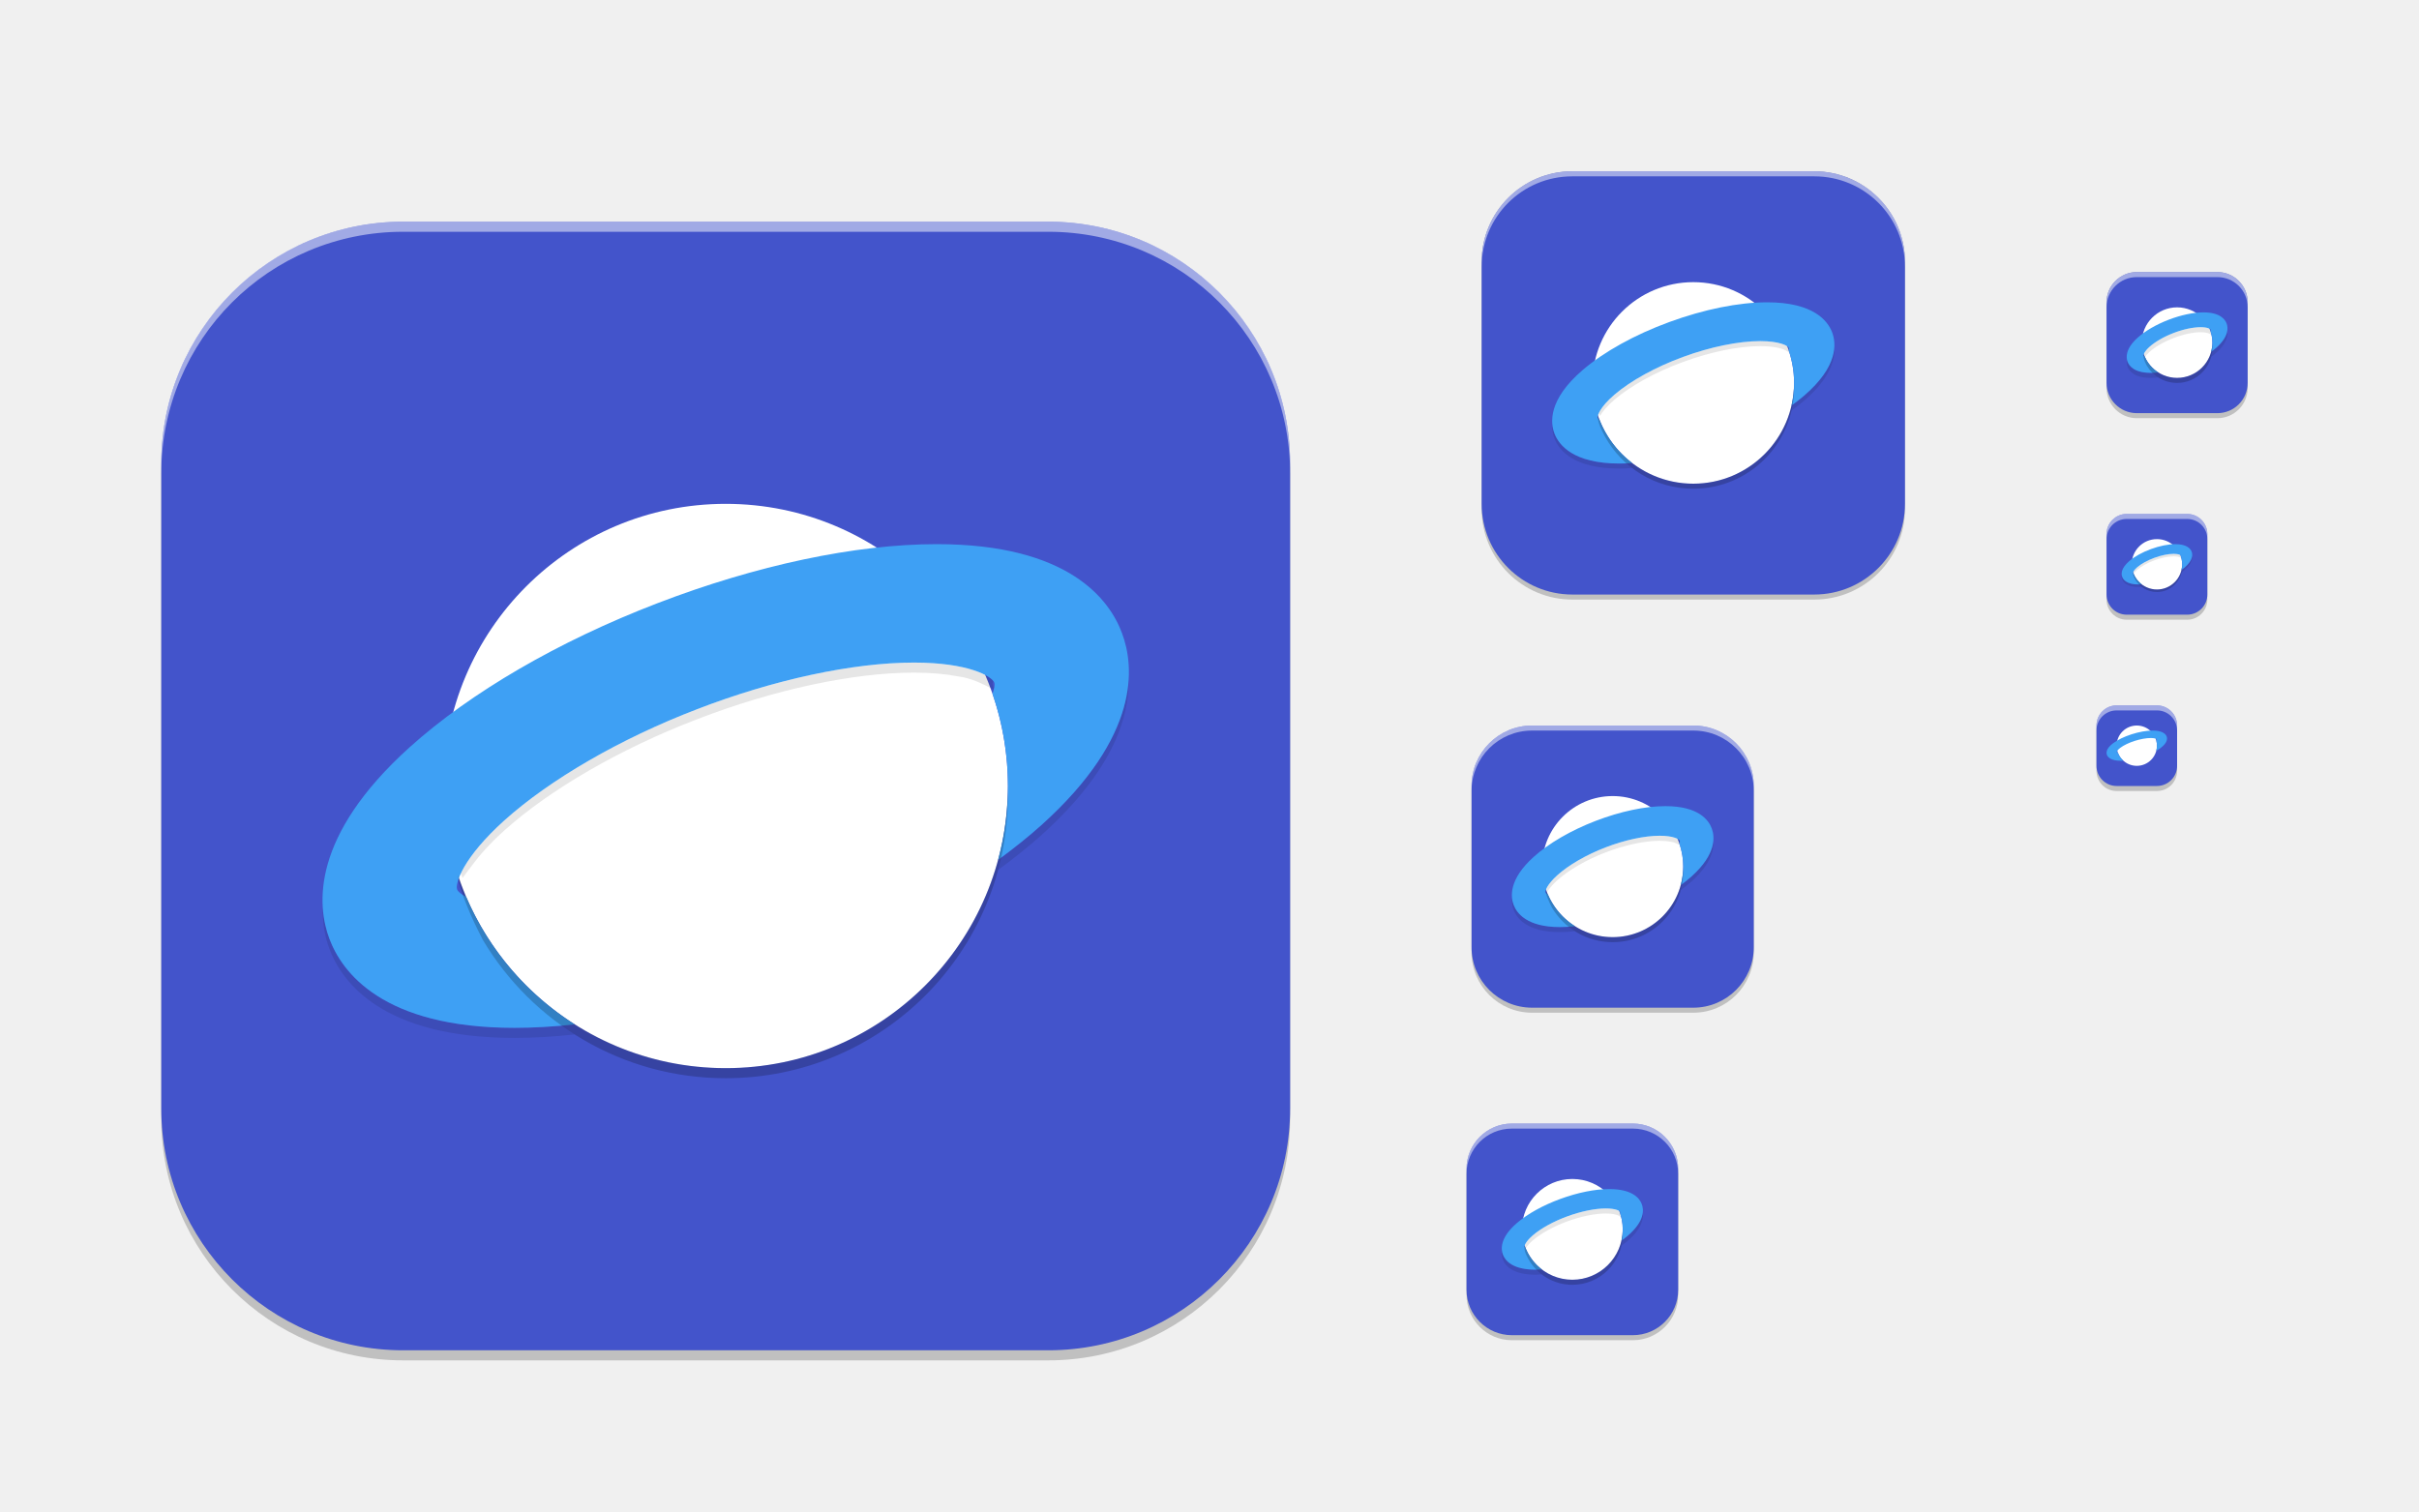
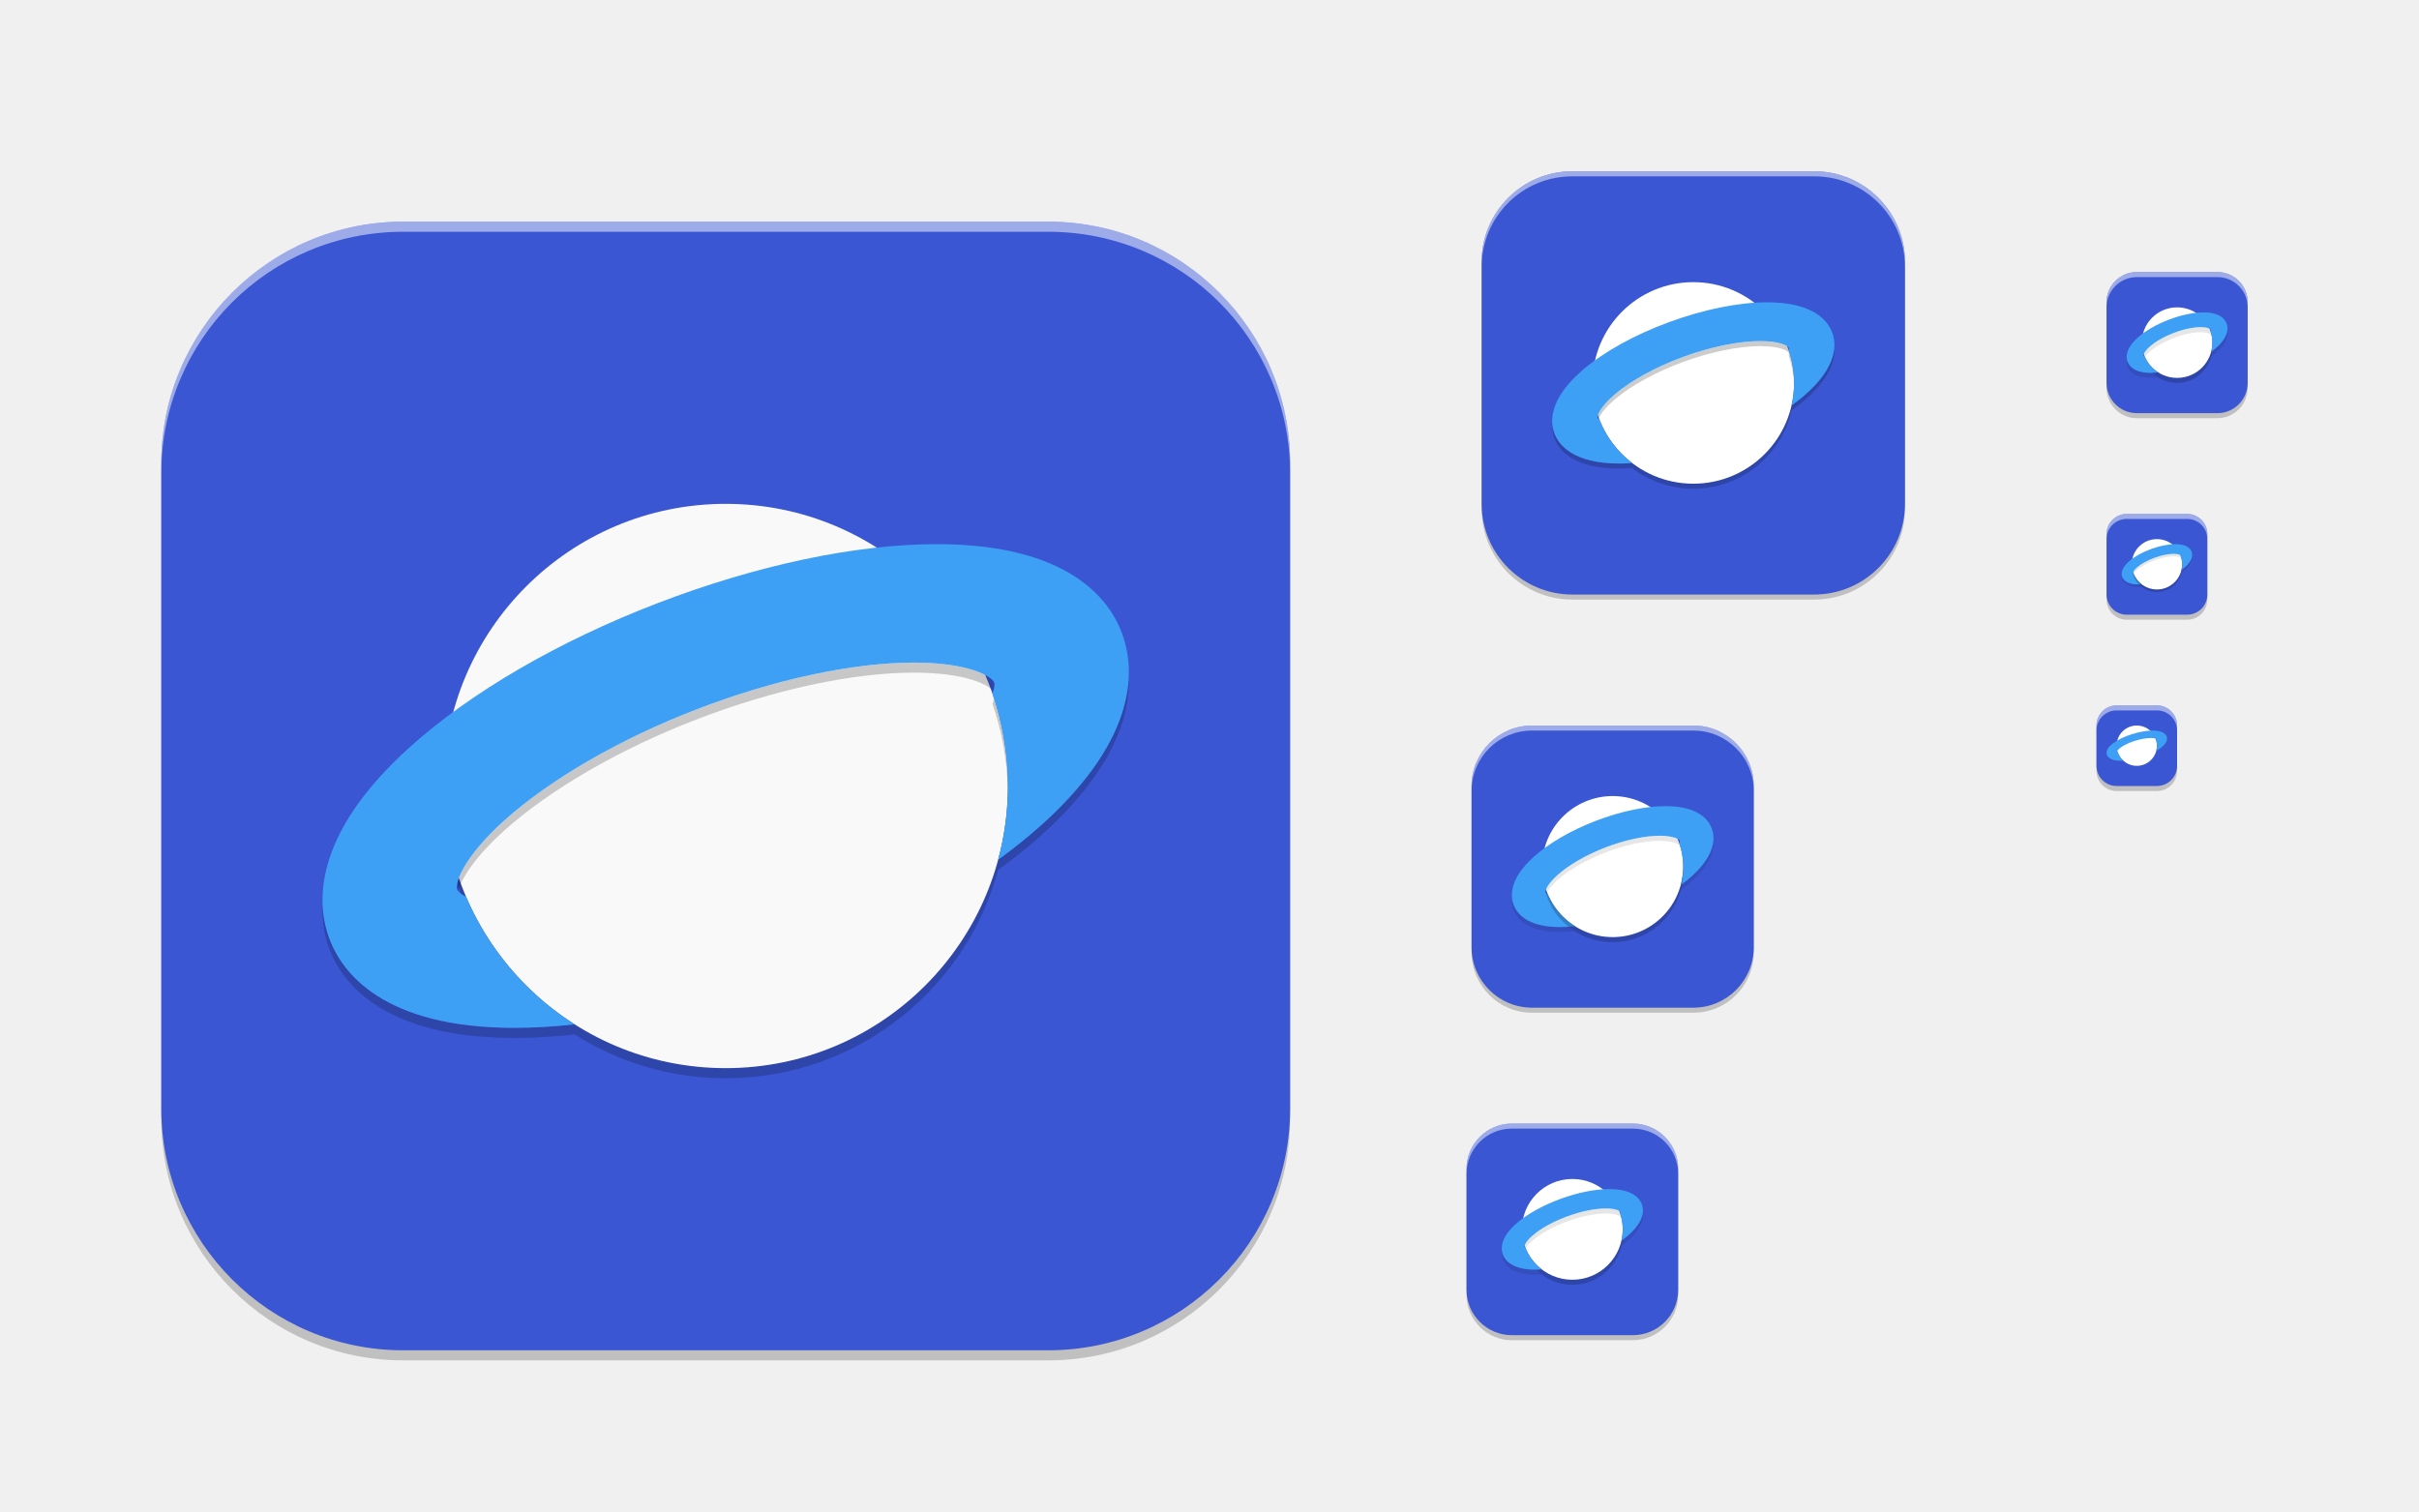
<svg xmlns="http://www.w3.org/2000/svg" width="480" height="300" viewBox="0 0 480 300" version="1.1" id="svg5">
  <defs id="defs2" />
  <g id="Baseplate" style="display:none">
    <text y="19.775" xml:space="preserve" x="15.007" style="font-style:normal;font-variant:normal;font-weight:normal;font-stretch:normal;line-height:0%;font-family:'DejaVu Sans';-inkscape-font-specification:'DejaVu Sans';display:inline;fill:#000000;fill-opacity:1;stroke:none;enable-background:new" id="context">
      <tspan style="font-style:normal;font-variant:normal;font-weight:normal;font-stretch:normal;font-size:18px;line-height:1.25;font-family:'DejaVu Sans';-inkscape-font-specification:'DejaVu Sans'" y="19.775" x="15.007" id="tspan3933">categories</tspan>
    </text>
    <text y="19.775" xml:space="preserve" x="122.488" style="font-style:normal;font-variant:normal;font-weight:bold;font-stretch:normal;line-height:0%;font-family:'DejaVu Sans';-inkscape-font-specification:'DejaVu Sans Bold';text-align:start;writing-mode:lr-tb;text-anchor:start;display:inline;fill:#000000;fill-opacity:1;stroke:none;enable-background:new" id="icon-name">
      <tspan style="font-style:normal;font-variant:normal;font-weight:bold;font-stretch:normal;font-size:18px;line-height:1.25;font-family:'DejaVu Sans';-inkscape-font-specification:'DejaVu Sans Bold'" y="19.775" x="122.488" id="tspan3937">applications-internet</tspan>
    </text>
    <rect style="fill:#ffffff" id="256x256" width="256" height="256" x="16" y="28" />
    <rect style="fill:#ffffff" id="96x96" width="96" height="96" x="288" y="28" />
    <rect style="fill:#ffffff" id="64x64" width="64" height="64" x="288" y="140" />
    <rect style="fill:#ffffff" id="48x48" width="48" height="48" x="288" y="220" />
    <rect style="fill:#ffffff" id="32x32" width="32" height="32" x="416" y="52" />
    <rect style="fill:#ffffff" id="24x24" width="24" height="24" x="416" y="100" />
    <rect style="fill:#ffffff" id="22x22" width="22" height="22" x="417" y="101" />
    <rect style="fill:#ffffff" id="16x16" width="16" height="16" x="416" y="140" />
  </g>
  <g id="Shadow">
    <rect style="opacity:0.2;fill:#000000" id="rect651" width="224" height="224" x="32" y="46" ry="48" />
    <rect style="opacity:0.2;fill:#000000" id="rect769" width="84" height="85" x="294" y="34" ry="18" />
    <rect style="opacity:0.2;fill:#000000;fill-opacity:1" id="rect1131" width="56" height="56" x="292" y="145" ry="12" />
    <rect style="opacity:0.2;fill:#000000;fill-opacity:1" id="rect1261" width="42" height="42" x="291" y="224" ry="9" />
    <rect style="opacity:0.2;fill:#000000;fill-opacity:1" id="rect1364" width="28" height="29" x="418" y="54" ry="6" />
    <rect style="opacity:0.2;fill:#000000;fill-opacity:1" id="rect1398" width="16" height="16" x="416" y="141" ry="4" />
    <rect style="opacity:0.2;fill:#000000;fill-opacity:1" id="rect1432" width="20" height="20" x="418" y="103" ry="4" />
  </g>
  <g id="Background">
-     <rect style="fill:#4354cb;fill-opacity:1" id="rect597" width="224" height="224" x="32" y="44" ry="48" />
-     <rect style="opacity:1;fill:#4354cb;fill-opacity:1" id="rect771" width="84" height="84" x="294" y="34" ry="18" />
-     <rect style="opacity:1;fill:#4354cb;fill-opacity:1" id="rect1133" width="56" height="56" x="292" y="144" ry="12" />
-     <rect style="opacity:1;fill:#4354cb;fill-opacity:1" id="rect1263" width="42" height="42" x="291" y="223" ry="9" />
-     <rect style="opacity:1;fill:#4354cb;fill-opacity:1" id="rect1366" width="28" height="28" x="418" y="54" ry="6" />
-     <rect style="opacity:1;fill:#4354cb;fill-opacity:1" id="rect1400" width="16" height="16" x="416" y="140" ry="4" />
-     <rect style="opacity:1;fill:#4354cb;fill-opacity:1" id="rect1434" width="20" height="20" x="418" y="102" ry="4" />
+     <rect style="fill:#3a56d3;fill-opacity:1" id="rect597" width="224" height="224" x="32" y="44" ry="48" />
+     <rect style="opacity:1;fill:#3a56d3;fill-opacity:1" id="rect771" width="84" height="84" x="294" y="34" ry="18" />
+     <rect style="opacity:1;fill:#3a56d3;fill-opacity:1" id="rect1133" width="56" height="56" x="292" y="144" ry="12" />
+     <rect style="opacity:1;fill:#3a56d3;fill-opacity:1" id="rect1263" width="42" height="42" x="291" y="223" ry="9" />
+     <rect style="opacity:1;fill:#3a56d3;fill-opacity:1" id="rect1366" width="28" height="28" x="418" y="54" ry="6" />
+     <rect style="opacity:1;fill:#3a56d3;fill-opacity:1" id="rect1400" width="16" height="16" x="416" y="140" ry="4" />
+     <rect style="opacity:1;fill:#3a56d3;fill-opacity:1" id="rect1434" width="20" height="20" x="418" y="102" ry="4" />
  </g>
  <g id="Symbols">
    <g id="g1504" transform="translate(-17.067,5.444168)">
      <circle style="fill:#ffffff" cx="441.067" cy="142.556" r="4" id="circle1325" />
      <path style="fill:#3ea0f4" d="m 444.208,139.556 c -1.213,0 -2.687,0.261 -4.158,0.732 -1.471,0.471 -2.779,1.106 -3.686,1.787 -1.471,1.106 -1.381,1.962 -1.195,2.375 0.186,0.413 0.791,1.105 2.758,1.105 0.155,0 0.315,-0.003 0.479,-0.012 -0.481,-0.429 -0.856,-0.973 -1.086,-1.588 -0.132,-0.045 -0.204,-0.093 -0.219,-0.125 -0.035,-0.076 0.092,-0.399 0.695,-0.852 0.674,-0.504 1.713,-1.007 2.848,-1.369 1.135,-0.365 2.306,-0.574 3.205,-0.574 0.806,0 1.15,0.168 1.186,0.244 0.017,0.036 -0.006,0.129 -0.096,0.264 0.084,0.323 0.129,0.662 0.129,1.012 0,0.355 -0.046,0.7 -0.133,1.027 0.305,-0.178 0.587,-0.36 0.836,-0.547 1.471,-1.106 1.381,-1.962 1.195,-2.375 -0.182,-0.413 -0.788,-1.105 -2.758,-1.105 z" id="path1327" />
    </g>
    <g id="g1321" transform="translate(6.631138,-1.974937)">
-       <circle style="fill:#ffffff" cx="421.369" cy="113.975" r="5" id="circle1014" />
-       <path style="opacity:0.1;fill:#000000" d="m 424.69,111.9 c -1.074,1e-5 -2.473,0.286 -3.828,0.785 -1.356,0.495 -2.596,1.181 -3.4,1.869 -0.72,0.618 -0.873,1.057 -0.831,1.161 0.009,0.022 0.037,0.05 0.08,0.079 0.009,0.024 0.021,0.046 0.03,0.069 0.118,-0.204 0.337,-0.48 0.721,-0.81 0.805,-0.689 2.045,-1.374 3.4,-1.869 1.356,-0.499 2.754,-0.785 3.828,-0.785 0.648,0 1.042,0.105 1.246,0.205 l 0.001,-0.004 0.027,0.018 c 0.038,0.02 0.068,0.04 0.091,0.059 l 0.17,0.109 c -0.036,-0.146 -0.077,-0.29 -0.125,-0.431 0.014,-0.055 0.016,-0.098 0.007,-0.121 -0.042,-0.104 -0.454,-0.335 -1.417,-0.335 z m 3.66,0.439 c -0.077,0.594 -0.442,1.372 -1.494,2.276 -0.16,0.137 -0.336,0.272 -0.518,0.406 -0.021,0.194 -0.054,0.385 -0.097,0.572 0.217,-0.157 0.425,-0.317 0.614,-0.479 1.381,-1.186 1.581,-2.156 1.494,-2.776 z m -13.963,3.771 c -0.048,0.375 0.017,0.677 0.101,0.89 0.217,0.55 0.921,1.475 3.216,1.475 0.205,0 0.417,-0.01 0.634,-0.024 -0.191,-0.146 -0.37,-0.306 -0.538,-0.478 -0.032,4.5e-4 -0.064,0.002 -0.096,0.002 -2.294,0 -2.999,-0.924 -3.216,-1.475 -0.042,-0.108 -0.08,-0.239 -0.101,-0.39 z" id="path1016" />
-       <path style="fill:#3ea0f4" d="m 425.034,109.975 c -1.415,0 -3.136,0.349 -4.853,0.978 -1.717,0.628 -3.242,1.474 -4.3,2.382 -1.717,1.474 -1.61,2.616 -1.394,3.166 0.217,0.55 0.921,1.475 3.216,1.475 0.205,0 0.417,-0.01 0.634,-0.024 -0.723,-0.552 -1.291,-1.296 -1.627,-2.156 -0.043,-0.029 -0.071,-0.057 -0.08,-0.079 -0.042,-0.104 0.111,-0.543 0.831,-1.161 0.805,-0.689 2.045,-1.374 3.4,-1.869 1.356,-0.499 2.754,-0.785 3.828,-0.785 0.963,0 1.375,0.231 1.417,0.335 0.01,0.023 0.007,0.066 -0.007,0.121 0.174,0.508 0.269,1.052 0.269,1.619 0,0.385 -0.045,0.759 -0.127,1.119 0.217,-0.157 0.425,-0.317 0.614,-0.479 1.717,-1.474 1.61,-2.616 1.394,-3.166 -0.212,-0.55 -0.917,-1.475 -3.216,-1.475 z" id="path1018" />
-       <path style="opacity:0.2;fill:#000000" d="m 426.357,114.146 c -0.092,2.69 -2.297,4.824 -4.988,4.829 -2.079,-0.005 -3.871,-1.281 -4.618,-3.107 l -0.116,-0.27 c -0.059,0.375 0.055,0.681 0.197,0.98 0.049,0.105 0.101,0.208 0.157,0.309 0.851,1.543 2.494,2.587 4.381,2.587 2.761,0 5,-2.239 5,-5 -2.9e-4,-0.11 -0.004,-0.22 -0.012,-0.329 z" id="path1020" />
+       <circle style="fill:#ffffff" cx="421.369" cy="113.975" r="5" id="circle1882" />
+       <path style="opacity:0.1;fill:#000000" d="m 424.69,111.9 c -1.074,0 -2.473,0.286 -3.828,0.785 -1.356,0.495 -2.596,1.181 -3.4,1.869 -0.72,0.618 -0.873,1.057 -0.831,1.161 0.009,0.022 0.037,0.05 0.08,0.079 0.009,0.024 0.021,0.046 0.03,0.069 0.118,-0.204 0.337,-0.48 0.721,-0.81 0.805,-0.689 2.045,-1.374 3.4,-1.869 1.356,-0.499 2.754,-0.785 3.828,-0.785 0.648,0 1.042,0.105 1.246,0.205 l 10e-4,-0.004 0.027,0.018 c 0.038,0.02 0.069,0.04 0.091,0.059 l 0.17,0.109 c -0.036,-0.146 -0.077,-0.29 -0.125,-0.431 0.014,-0.055 0.016,-0.098 0.007,-0.121 -0.042,-0.104 -0.454,-0.335 -1.417,-0.335 z m 3.66,0.439 c -0.077,0.594 -0.442,1.372 -1.494,2.276 -0.16,0.137 -0.336,0.272 -0.518,0.406 -0.021,0.194 -0.054,0.385 -0.097,0.572 0.217,-0.157 0.425,-0.317 0.614,-0.479 1.381,-1.186 1.581,-2.156 1.494,-2.776 z m -13.963,3.771 c -0.048,0.375 0.017,0.677 0.101,0.89 0.217,0.55 0.921,1.475 3.216,1.475 0.205,0 0.417,-0.01 0.634,-0.024 -0.191,-0.146 -0.37,-0.306 -0.538,-0.478 -0.032,4.5e-4 -0.064,0.002 -0.096,0.002 -2.294,0 -2.999,-0.924 -3.216,-1.475 -0.042,-0.108 -0.08,-0.239 -0.101,-0.39 z" id="path1884" />
+       <path style="fill:#3ea0f4" d="m 425.034,109.975 c -1.415,0 -3.136,0.349 -4.853,0.978 -1.717,0.628 -3.242,1.474 -4.3,2.382 -1.717,1.474 -1.61,2.616 -1.394,3.166 0.217,0.55 0.921,1.475 3.216,1.475 0.205,0 0.417,-0.01 0.634,-0.024 -0.723,-0.552 -1.291,-1.296 -1.627,-2.156 -0.043,-0.029 -0.071,-0.057 -0.08,-0.079 -0.042,-0.104 0.111,-0.543 0.831,-1.161 0.805,-0.689 2.045,-1.374 3.4,-1.869 1.356,-0.499 2.754,-0.785 3.828,-0.785 0.963,0 1.375,0.231 1.417,0.335 0.01,0.023 0.007,0.066 -0.007,0.121 0.174,0.508 0.269,1.052 0.269,1.619 0,0.385 -0.045,0.759 -0.127,1.119 0.217,-0.157 0.425,-0.317 0.614,-0.479 1.717,-1.474 1.61,-2.616 1.394,-3.166 -0.212,-0.55 -0.917,-1.475 -3.216,-1.475 z" id="path1886" />
+       <path style="opacity:0.2;fill:#000000" d="m 426.357,114.146 c -0.092,2.69 -2.297,4.824 -4.988,4.829 -2.079,-0.005 -3.871,-1.281 -4.618,-3.107 l -0.116,-0.27 c -0.059,0.375 0.055,0.681 0.197,0.98 0.049,0.105 0.101,0.208 0.157,0.309 0.851,1.543 2.494,2.587 4.381,2.587 2.761,0 5,-2.239 5,-5 -2.9e-4,-0.11 -0.004,-0.22 -0.012,-0.329 z" id="path1888" />
    </g>
    <g id="g1006" transform="translate(17.73202,-84.47767)">
-       <circle style="fill:#ffffff" cx="414.268" cy="152.478" r="7" id="circle824" />
-       <path style="opacity:0.1" d="m 418.936,149.415 c -1.51,0 -3.475,0.422 -5.381,1.158 -1.905,0.731 -3.648,1.743 -4.779,2.76 -1.012,0.912 -1.228,1.559 -1.168,1.713 0.019,0.048 0.095,0.115 0.223,0.184 0.015,0.036 0.035,0.07 0.051,0.105 0.182,-0.275 0.462,-0.613 0.895,-1.002 1.131,-1.016 2.874,-2.029 4.779,-2.76 1.905,-0.736 3.871,-1.158 5.381,-1.158 0.447,0 0.806,0.037 1.091,0.093 0.414,0.053 0.682,0.234 1.065,0.411 -0.057,-0.248 -0.125,-0.492 -0.207,-0.729 0.049,-0.134 0.061,-0.234 0.043,-0.281 -0.06,-0.154 -0.639,-0.494 -1.992,-0.494 z m 5.287,0.742 c -0.144,0.873 -0.685,1.992 -2.115,3.281 -0.269,0.242 -0.565,0.48 -0.875,0.715 -0.038,0.396 -0.108,0.784 -0.209,1.158 0.389,-0.285 0.755,-0.576 1.084,-0.873 2.057,-1.855 2.279,-3.357 2.115,-4.281 z m -19.91,5.641 c -0.103,0.624 -0.004,1.125 0.125,1.469 0.31,0.825 1.316,2.211 4.594,2.211 0.474,0 0.974,-0.03 1.49,-0.086 -0.419,-0.266 -0.806,-0.578 -1.158,-0.924 -0.111,0.003 -0.224,0.01 -0.332,0.01 -3.278,0 -4.284,-1.385 -4.594,-2.211 -0.05,-0.133 -0.093,-0.291 -0.125,-0.469 z" id="path826" />
-       <path style="fill:#3ea0f4" d="m 419.504,146.478 c -2.021,0 -4.481,0.524 -6.934,1.467 -2.452,0.943 -4.631,2.211 -6.143,3.572 -2.452,2.212 -2.3,3.925 -1.99,4.75 0.31,0.825 1.316,2.211 4.594,2.211 0.474,0 0.974,-0.03 1.49,-0.086 -1.187,-0.754 -2.132,-1.856 -2.691,-3.162 -0.128,-0.068 -0.204,-0.136 -0.223,-0.184 -0.059,-0.154 0.156,-0.801 1.168,-1.713 1.131,-1.016 2.874,-2.029 4.779,-2.76 1.905,-0.736 3.871,-1.158 5.381,-1.158 1.353,0 1.933,0.34 1.992,0.494 0.018,0.047 0.006,0.147 -0.043,0.281 0.248,0.717 0.383,1.486 0.383,2.287 0,0.635 -0.086,1.249 -0.244,1.834 0.389,-0.285 0.755,-0.576 1.084,-0.873 2.452,-2.212 2.3,-3.925 1.99,-4.75 -0.303,-0.825 -1.31,-2.211 -4.594,-2.211 z" id="path828" />
-       <path style="opacity:0.2" d="m 421.241,152.868 c -0.207,3.702 -3.265,6.601 -6.973,6.609 -2.852,-0.007 -5.323,-1.724 -6.403,-4.208 l -0.282,-0.316 c 0.004,0.783 0.351,1.484 0.664,2.095 1.22,2.053 3.46,3.429 6.022,3.429 3.866,0 7,-3.134 7,-7 -2.6e-4,-0.203 -0.009,-0.407 -0.027,-0.609 z" id="path830" />
+       <path d="m 421.241,152.868 c -0.207,3.702 -3.265,6.601 -6.973,6.609 -2.852,-0.007 -5.323,-1.724 -6.403,-4.208 l -0.282,-0.316 c 0.004,0.783 0.351,1.484 0.664,2.095 1.22,2.053 3.46,3.429 6.022,3.429 3.866,0 7,-3.134 7,-7 -2.6e-4,-0.203 -0.009,-0.407 -0.027,-0.609 z" style="opacity:0.2;fill:#000000" id="path1194" />
+       <circle style="fill:#ffffff;stroke-linecap:square" id="path1294" cx="414.268" cy="152.478" r="7" />
+       <path d="m 418.936,149.415 c -1.51,0 -3.475,0.422 -5.381,1.158 -1.905,0.731 -3.648,1.743 -4.779,2.76 -1.012,0.912 -1.228,1.559 -1.168,1.713 0.019,0.048 0.095,0.115 0.223,0.184 0.015,0.036 0.035,0.07 0.051,0.105 0.182,-0.275 0.462,-0.613 0.895,-1.002 1.131,-1.016 2.874,-2.029 4.779,-2.76 1.905,-0.736 3.871,-1.158 5.381,-1.158 0.447,0 0.806,0.037 1.091,0.093 0.414,0.053 0.682,0.234 1.065,0.411 -0.057,-0.248 -0.125,-0.491 -0.207,-0.729 0.049,-0.134 0.061,-0.234 0.043,-0.281 -0.06,-0.154 -0.639,-0.494 -1.992,-0.494 z m 5.287,0.742 c -0.144,0.873 -0.685,1.992 -2.115,3.281 -0.269,0.242 -0.565,0.48 -0.875,0.715 -0.038,0.396 -0.108,0.784 -0.209,1.158 0.389,-0.285 0.755,-0.576 1.084,-0.873 2.057,-1.855 2.279,-3.357 2.115,-4.281 z m -19.91,5.641 c -0.103,0.624 -0.004,1.125 0.125,1.469 0.31,0.825 1.316,2.211 4.594,2.211 0.474,0 0.974,-0.03 1.49,-0.086 -0.419,-0.266 -0.806,-0.578 -1.158,-0.924 -0.111,0.003 -0.224,0.01 -0.332,0.01 -3.278,0 -4.284,-1.385 -4.594,-2.211 -0.05,-0.133 -0.093,-0.291 -0.125,-0.469 z" style="opacity:0.1;fill:#000000" id="path1166" />
+       <path d="m 419.504,146.478 c -2.021,0 -4.481,0.524 -6.934,1.467 -2.452,0.943 -4.631,2.211 -6.143,3.572 -2.452,2.212 -2.3,3.925 -1.99,4.75 0.31,0.825 1.316,2.211 4.594,2.211 0.474,0 0.974,-0.03 1.49,-0.086 -1.187,-0.754 -2.132,-1.856 -2.691,-3.162 -0.128,-0.068 -0.204,-0.136 -0.223,-0.184 -0.06,-0.154 0.156,-0.801 1.168,-1.713 1.131,-1.016 2.874,-2.029 4.779,-2.76 1.905,-0.736 3.871,-1.158 5.381,-1.158 1.353,0 1.933,0.34 1.992,0.494 0.018,0.047 0.006,0.147 -0.043,0.281 0.248,0.717 0.383,1.486 0.383,2.287 0,0.635 -0.086,1.249 -0.244,1.834 0.389,-0.285 0.755,-0.576 1.084,-0.873 2.452,-2.212 2.3,-3.925 1.99,-4.75 -0.303,-0.825 -1.31,-2.211 -4.594,-2.211 z" style="fill:#3ea0f4" id="path1222" />
    </g>
    <g id="g650" transform="translate(288,220)">
-       <circle style="fill:#ffffff" cx="24" cy="24" r="10" id="circle495" />
-       <path style="opacity:0.1;fill:#000000" d="m 30.643,19.85 c -2.149,10e-7 -4.945,0.573 -7.656,1.57 -2.711,0.99 -5.191,2.361 -6.801,3.738 -1.44,1.236 -1.747,2.114 -1.662,2.322 0.018,0.043 0.075,0.099 0.16,0.158 0.018,0.047 0.041,0.092 0.061,0.139 0.236,-0.408 0.674,-0.961 1.441,-1.619 1.61,-1.377 4.09,-2.748 6.801,-3.738 2.711,-0.998 5.507,-1.57 7.656,-1.57 1.296,0 2.084,0.21 2.492,0.41 l 0.002,-0.008 0.055,0.035 c 0.076,0.04 0.137,0.08 0.182,0.117 l 0.34,0.219 c -0.071,-0.292 -0.154,-0.58 -0.25,-0.861 0.028,-0.11 0.033,-0.196 0.014,-0.242 -0.085,-0.208 -0.909,-0.67 -2.834,-0.67 z m 7.32,0.879 c -0.153,1.188 -0.883,2.745 -2.988,4.553 -0.32,0.275 -0.672,0.545 -1.035,0.812 -0.043,0.389 -0.108,0.77 -0.193,1.145 0.434,-0.314 0.851,-0.633 1.229,-0.957 2.761,-2.372 3.162,-4.311 2.988,-5.553 z m -27.926,7.543 c -0.097,0.75 0.034,1.354 0.201,1.779 C 10.672,31.151 12.081,33 16.67,33 c 0.41,0 0.834,-0.02 1.268,-0.049 -0.382,-0.292 -0.74,-0.613 -1.076,-0.955 -0.063,8.97e-4 -0.129,0.004 -0.191,0.004 -4.589,0 -5.998,-1.849 -6.432,-2.949 -0.085,-0.215 -0.159,-0.477 -0.201,-0.779 z" id="path497" />
-       <path style="fill:#3ea0f4" d="m 31.33,16 c -2.83,0 -6.272,0.698 -9.705,1.955 -3.433,1.257 -6.484,2.948 -8.6,4.764 -3.433,2.949 -3.221,5.231 -2.787,6.332 C 10.672,30.151 12.081,32 16.67,32 c 0.41,0 0.834,-0.02 1.268,-0.049 -1.446,-1.104 -2.581,-2.591 -3.254,-4.312 -0.085,-0.059 -0.143,-0.115 -0.16,-0.158 -0.085,-0.208 0.222,-1.087 1.662,-2.322 1.61,-1.377 4.09,-2.748 6.801,-3.738 2.711,-0.998 5.507,-1.57 7.656,-1.57 1.925,0 2.749,0.461 2.834,0.67 0.019,0.047 0.015,0.132 -0.014,0.242 C 33.81,21.777 34,22.867 34,24 c 0,0.77 -0.089,1.519 -0.254,2.238 0.434,-0.314 0.851,-0.633 1.229,-0.957 3.433,-2.949 3.221,-5.231 2.787,-6.332 C 37.337,17.849 35.927,16 31.33,16 Z" id="path499" />
-       <path style="opacity:0.2;fill:#000000" d="M 33.977,24.342 C 33.793,29.722 29.383,33.991 24,34 19.842,33.991 16.258,31.437 14.764,27.785 l -0.233,-0.54 c -0.119,0.751 0.11,1.363 0.394,1.961 0.098,0.21 0.202,0.417 0.314,0.619 C 16.942,32.91 20.227,35 24,35 c 5.523,0 10,-4.477 10,-10 -5.83e-4,-0.22 -0.008,-0.439 -0.023,-0.658 z" id="path501" />
+       <circle style="opacity:0.2;fill:#000000;fill-opacity:1;stroke-width:2;stroke-linecap:square" id="path2058" cx="24" cy="25" r="10" />
+       <circle style="opacity:1;fill:#ffffff;fill-opacity:1;stroke-width:2;stroke-linecap:square" id="path2060" cx="24" cy="24" r="10" />
+       <path d="m 30.643,19.849 c -2.149,0 -4.945,0.573 -7.657,1.57 -2.711,0.99 -5.191,2.361 -6.801,3.738 -1.44,1.236 -1.747,2.114 -1.662,2.322 0.018,0.043 0.075,0.099 0.16,0.158 0.018,0.047 0.041,0.092 0.061,0.139 0.236,-0.408 0.674,-0.961 1.441,-1.619 1.61,-1.377 4.09,-2.748 6.801,-3.738 2.711,-0.998 5.508,-1.57 7.657,-1.57 1.296,0 2.084,0.21 2.492,0.41 l 0.002,-0.008 0.055,0.035 c 0.076,0.04 0.137,0.08 0.182,0.117 l 0.34,0.219 c -0.071,-0.292 -0.154,-0.58 -0.25,-0.861 0.028,-0.11 0.033,-0.196 0.014,-0.242 -0.085,-0.208 -0.909,-0.67 -2.834,-0.67 z m 7.321,0.879 c -0.153,1.188 -0.883,2.745 -2.988,4.553 -0.32,0.275 -0.672,0.545 -1.035,0.813 -0.043,0.389 -0.108,0.77 -0.193,1.145 0.434,-0.314 0.851,-0.633 1.229,-0.957 2.762,-2.372 3.162,-4.311 2.988,-5.553 z m -27.927,7.543 c -0.097,0.75 0.034,1.354 0.201,1.779 0.433,1.101 1.843,2.949 6.432,2.949 0.41,0 0.834,-0.02 1.268,-0.049 -0.382,-0.292 -0.74,-0.613 -1.076,-0.955 -0.063,9e-4 -0.129,0.004 -0.191,0.004 -4.589,0 -5.998,-1.849 -6.432,-2.949 -0.085,-0.215 -0.159,-0.477 -0.201,-0.779 z" style="opacity:0.1;fill:#000000;stroke-width:2" id="path2150" />
+       <path d="m 31.331,16 c -2.83,0 -6.272,0.698 -9.705,1.955 -3.433,1.257 -6.484,2.949 -8.6,4.764 -3.433,2.949 -3.221,5.232 -2.787,6.332 0.433,1.101 1.843,2.949 6.432,2.949 0.41,0 0.834,-0.02 1.268,-0.049 -1.446,-1.104 -2.581,-2.592 -3.254,-4.313 -0.085,-0.059 -0.143,-0.115 -0.16,-0.158 -0.085,-0.208 0.222,-1.087 1.662,-2.322 1.61,-1.377 4.09,-2.748 6.801,-3.738 2.711,-0.998 5.508,-1.57 7.657,-1.57 1.926,0 2.749,0.462 2.834,0.67 0.02,0.047 0.014,0.132 -0.014,0.242 0.347,1.016 0.537,2.105 0.537,3.238 0,0.77 -0.089,1.519 -0.254,2.238 0.434,-0.314 0.851,-0.633 1.229,-0.957 3.433,-2.949 3.221,-5.232 2.787,-6.332 -0.425,-1.101 -1.834,-2.949 -6.432,-2.949 z" style="fill:#3ea0f4;stroke-width:2" id="path2122" />
    </g>
-     <g id="g1427">
-       <circle style="fill:#ffffff" cx="320.001" cy="172" r="14" id="circle6" />
-       <path style="opacity:0.1" d="m 329.337,165.875 c -3.021,0 -6.951,0.844 -10.762,2.316 -3.811,1.461 -7.296,3.487 -9.559,5.52 -1.225,1.104 -1.861,2.009 -2.15,2.623 l -0.109,0.264 c 0,0 0.16,0.39 0.192,0.461 0.062,-0.094 0.409,-0.536 0.483,-0.637 0.36,-0.491 0.868,-1.065 1.584,-1.711 2.263,-2.033 5.748,-4.058 9.559,-5.52 3.811,-1.472 7.741,-2.316 10.762,-2.316 0.893,0 1.614,0.075 2.184,0.186 0.699,0.09 1.208,0.37 1.805,0.666 -0.032,-0.1 -0.056,-0.202 -0.09,-0.301 0.098,-0.268 0.123,-0.468 0.086,-0.562 -0.119,-0.308 -1.278,-0.988 -3.984,-0.988 z m 10.637,1.008 c -0.161,1.808 -1.167,4.22 -4.293,7.039 -0.581,0.524 -1.226,1.037 -1.902,1.543 -0.071,0.407 -0.159,0.809 -0.266,1.203 0.777,-0.571 1.509,-1.153 2.168,-1.746 3.747,-3.379 4.445,-6.171 4.293,-8.039 z m -39.945,11.289 c -0.081,1.003 0.092,1.819 0.312,2.406 0.619,1.651 2.632,4.422 9.188,4.422 0.948,0 1.948,-0.059 2.98,-0.172 -0.432,-0.275 -0.848,-0.574 -1.246,-0.895 -0.592,0.04 -1.175,0.066 -1.734,0.066 -6.556,0 -8.568,-2.771 -9.188,-4.422 -0.142,-0.378 -0.262,-0.852 -0.312,-1.406 z" id="path8" />
-       <path style="fill:#3ea0f4" d="m 330.473,160 c -4.043,0 -8.963,1.049 -13.867,2.934 -4.904,1.885 -9.262,4.422 -12.285,7.145 -4.904,4.423 -4.6,7.849 -3.98,9.5 0.619,1.651 2.632,4.422 9.188,4.422 0.948,0 1.948,-0.059 2.98,-0.172 -2.375,-1.508 -4.265,-3.712 -5.383,-6.324 -0.256,-0.137 -0.408,-0.271 -0.445,-0.367 -0.119,-0.308 0.311,-1.602 2.336,-3.426 2.263,-2.033 5.748,-4.058 9.559,-5.52 3.811,-1.472 7.741,-2.316 10.762,-2.316 2.707,0 3.865,0.681 3.984,0.988 0.037,0.095 0.012,0.294 -0.086,0.562 0.495,1.433 0.766,2.973 0.766,4.574 0,1.269 -0.172,2.499 -0.488,3.668 0.777,-0.571 1.509,-1.153 2.168,-1.746 4.904,-4.423 4.6,-7.849 3.98,-9.5 C 339.054,162.771 337.041,160 330.473,160 Z" id="path10" />
-       <path style="opacity:0.2" d="m 333.979,172.287 c -0.156,7.611 -6.366,13.703 -13.979,13.713 -5.803,-0.006 -10.964,-3.585 -13.037,-8.934 -0.117,-0.303 -0.109,-0.154 -0.206,-0.468 -0.109,0.581 0.119,1.095 0.392,1.803 0.237,0.615 0.527,1.195 0.807,1.74 2.44,4.106 6.922,6.859 12.045,6.859 7.732,0 14,-6.268 14,-14 -3e-4,-0.238 -0.009,-0.475 -0.021,-0.713 z" id="path12" />
+     <g id="g1427" transform="translate(-2.704712,-0.57692)">
+       <circle style="fill:#ffffff" cx="322.705" cy="172.577" r="14" id="circle295" />
+       <path style="opacity:0.1;fill:#000000" d="m 332.041,166.452 c -3.021,0 -6.951,0.844 -10.762,2.316 -3.811,1.461 -7.296,3.487 -9.559,5.52 -1.225,1.104 -1.861,2.009 -2.15,2.623 l -0.109,0.264 c 0,0 0.16,0.39 0.192,0.461 0.062,-0.094 0.409,-0.536 0.483,-0.637 0.36,-0.491 0.868,-1.065 1.584,-1.711 2.263,-2.033 5.748,-4.058 9.559,-5.52 3.811,-1.472 7.741,-2.316 10.762,-2.316 0.893,0 1.614,0.075 2.184,0.186 0.699,0.09 1.208,0.37 1.805,0.666 -0.032,-0.1 -0.056,-0.202 -0.09,-0.301 0.098,-0.268 0.123,-0.468 0.086,-0.562 -0.119,-0.308 -1.278,-0.988 -3.984,-0.988 z m 10.637,1.008 c -0.161,1.808 -1.167,4.22 -4.293,7.039 -0.581,0.524 -1.226,1.037 -1.902,1.543 -0.071,0.407 -0.159,0.809 -0.266,1.203 0.777,-0.571 1.509,-1.153 2.168,-1.746 3.747,-3.379 4.445,-6.171 4.293,-8.039 z m -39.945,11.289 c -0.081,1.003 0.092,1.819 0.312,2.406 0.619,1.651 2.632,4.422 9.188,4.422 0.948,0 1.948,-0.059 2.98,-0.172 -0.432,-0.275 -0.848,-0.574 -1.246,-0.895 -0.592,0.04 -1.175,0.066 -1.734,0.066 -6.556,0 -8.568,-2.771 -9.188,-4.422 -0.142,-0.378 -0.262,-0.852 -0.312,-1.406 z" id="path297" />
+       <path style="fill:#3ea0f4" d="m 333.177,160.577 c -4.043,0 -8.963,1.049 -13.867,2.934 -4.904,1.885 -9.262,4.422 -12.285,7.145 -4.904,4.423 -4.6,7.849 -3.98,9.5 0.619,1.651 2.632,4.422 9.188,4.422 0.948,0 1.948,-0.059 2.98,-0.172 -2.375,-1.508 -4.265,-3.712 -5.383,-6.324 -0.256,-0.137 -0.408,-0.271 -0.445,-0.367 -0.119,-0.308 0.311,-1.602 2.336,-3.426 2.263,-2.033 5.748,-4.058 9.559,-5.52 3.811,-1.472 7.741,-2.316 10.762,-2.316 2.707,0 3.865,0.681 3.984,0.988 0.037,0.095 0.012,0.294 -0.086,0.562 0.495,1.433 0.766,2.973 0.766,4.574 0,1.269 -0.172,2.499 -0.488,3.668 0.777,-0.571 1.509,-1.153 2.168,-1.746 4.904,-4.423 4.6,-7.849 3.98,-9.5 -0.607,-1.651 -2.62,-4.422 -9.188,-4.422 z" id="path299" />
+       <path style="opacity:0.2;fill:#000000" d="m 336.683,172.864 c -0.156,7.611 -6.366,13.703 -13.979,13.713 -5.803,-0.006 -10.964,-3.585 -13.037,-8.934 -0.117,-0.303 -0.109,-0.154 -0.206,-0.468 -0.109,0.581 0.119,1.095 0.392,1.803 0.237,0.615 0.527,1.195 0.807,1.74 2.44,4.106 6.922,6.859 12.045,6.859 7.732,0 14,-6.268 14,-14 -3e-4,-0.238 -0.009,-0.475 -0.021,-0.713 z" id="path301" />
    </g>
-     <g id="g650-9" transform="matrix(2,0,0,2,287.9995,28)">
-       <circle style="fill:#ffffff" cx="24" cy="24" r="10" id="circle495-1" />
-       <path id="path497-2" style="opacity:0.1;fill:#000000" d="m 30.643,19.85 c -2.149,10e-7 -4.945,0.573 -7.656,1.57 -2.711,0.99 -5.191,2.361 -6.801,3.738 -0.966,0.829 -1.421,1.496 -1.591,1.909 0.025,0.023 0.053,0.046 0.089,0.071 0.018,0.047 0.041,0.092 0.061,0.139 0.236,-0.408 0.674,-0.961 1.441,-1.619 1.61,-1.377 4.09,-2.748 6.801,-3.738 2.711,-0.998 5.507,-1.57 7.656,-1.57 1.296,0 2.084,0.21 2.492,0.41 l 0.002,-0.008 0.055,0.035 c 0.076,0.04 0.137,0.08 0.182,0.117 l 0.171,0.11 c -0.026,-0.085 -0.052,-0.169 -0.081,-0.253 0.028,-0.11 0.033,-0.196 0.014,-0.242 -0.085,-0.208 -0.909,-0.67 -2.834,-0.67 z m 7.346,0.621 c -0.076,1.217 -0.752,2.868 -3.014,4.811 -0.343,0.295 -0.722,0.585 -1.113,0.871 -0.033,0.197 -0.071,0.393 -0.115,0.586 0.434,-0.314 0.851,-0.633 1.229,-0.957 2.588,-2.223 3.102,-4.066 3.014,-5.311 z m -27.978,7.571 c -0.038,0.625 0.081,1.135 0.228,1.509 0.433,1.101 1.843,2.949 6.432,2.949 0.41,0 0.834,-0.02 1.268,-0.049 -0.195,-0.149 -0.384,-0.306 -0.566,-0.469 C 17.134,31.993 16.899,32 16.67,32 12.081,32 10.672,30.151 10.239,29.051 10.133,28.783 10.041,28.443 10.011,28.042 Z" />
-       <path style="fill:#3ea0f4" d="m 31.33,16 c -2.83,0 -6.272,0.698 -9.705,1.955 -3.433,1.257 -6.484,2.948 -8.6,4.764 -3.433,2.949 -3.221,5.231 -2.787,6.332 C 10.672,30.151 12.081,32 16.67,32 c 0.41,0 0.834,-0.02 1.268,-0.049 -1.446,-1.104 -2.581,-2.591 -3.254,-4.312 -0.085,-0.059 -0.143,-0.115 -0.16,-0.158 -0.085,-0.208 0.222,-1.087 1.662,-2.322 1.61,-1.377 4.09,-2.748 6.801,-3.738 2.711,-0.998 5.507,-1.57 7.656,-1.57 1.925,0 2.749,0.461 2.834,0.67 0.019,0.047 0.015,0.132 -0.014,0.242 C 33.81,21.777 34,22.867 34,24 c 0,0.77 -0.089,1.519 -0.254,2.238 0.434,-0.314 0.851,-0.633 1.229,-0.957 3.433,-2.949 3.221,-5.231 2.787,-6.332 C 37.337,17.849 35.927,16 31.33,16 Z" id="path499-7" />
-       <path id="path501-0" style="opacity:0.2;fill:#000000" d="M 33.992,24.15 A 10,10 0 0 1 24,34 a 10,10 0 0 1 -9.5,-6.883 c -0.007,0.587 0.189,1.093 0.425,1.589 0.098,0.21 0.202,0.417 0.313,0.619 1.703,3.085 4.989,5.175 8.762,5.175 5.523,0 10,-4.477 10,-10 -3.1e-4,-0.117 -0.003,-0.233 -0.008,-0.35 z" />
+     <g id="g1071">
+       <ellipse style="opacity:0.2;fill:#000000;fill-opacity:1;stroke-width:2;stroke-linecap:square" id="path2174" cx="336" cy="77.001" rx="20.001" ry="20" />
+       <ellipse style="opacity:1;fill:#ffffff;fill-opacity:1;stroke-width:2;stroke-linecap:square" id="path2176" cx="336" cy="76.001" rx="20.001" ry="20.001" />
+       <path id="path941" style="opacity:0.2;fill:#000000;stroke-width:4" d="m 349.285,67.7 c -4.298,0 -9.89,1.146 -15.312,3.141 -5.422,1.98 -10.382,4.722 -13.602,7.477 -2.881,2.472 -3.494,4.228 -3.324,4.645 0.021,0.051 0.077,0.115 0.148,0.18 0.334,-0.824 1.23,-2.155 3.176,-3.824 3.219,-2.754 8.179,-5.496 13.602,-7.477 5.422,-1.995 11.015,-3.141 15.312,-3.141 3.851,0 5.499,0.923 5.668,1.34 0.04,0.093 0.029,0.264 -0.027,0.484 0.634,1.853 1.002,3.83 1.062,5.883 0.003,-0.135 0.012,-0.27 0.012,-0.406 0,-2.267 -0.379,-4.445 -1.074,-6.477 0.056,-0.22 0.067,-0.391 0.027,-0.484 -0.169,-0.417 -1.817,-1.34 -5.668,-1.34 z m 14.695,1.23 c -0.149,2.435 -1.501,5.742 -6.031,9.633 -0.687,0.589 -1.443,1.169 -2.227,1.742 -0.066,0.395 -0.142,0.785 -0.23,1.172 0.868,-0.629 1.702,-1.266 2.457,-1.914 5.183,-4.452 6.212,-8.143 6.031,-10.633 z m -55.961,15.141 c -0.077,1.256 0.162,2.282 0.457,3.031 0.867,2.201 3.685,5.898 12.863,5.898 0.819,0 1.668,-0.04 2.535,-0.098 -0.39,-0.298 -0.766,-0.612 -1.133,-0.938 -0.475,0.021 -0.944,0.035 -1.402,0.035 -9.178,0 -11.996,-3.697 -12.863,-5.898 -0.212,-0.54 -0.399,-1.223 -0.457,-2.031 z" />
+       <path d="m 350.661,60 c -5.66,0 -12.544,1.397 -19.411,3.91 -6.867,2.513 -12.968,5.897 -17.2,9.528 -6.867,5.898 -6.441,10.463 -5.574,12.665 0.867,2.201 3.686,5.899 12.864,5.899 0.819,0 1.669,-0.04 2.535,-0.098 -2.891,-2.208 -5.163,-5.183 -6.508,-8.625 -0.17,-0.118 -0.285,-0.23 -0.32,-0.316 -0.17,-0.417 0.444,-2.173 3.324,-4.645 3.219,-2.754 8.18,-5.497 13.602,-7.477 5.422,-1.995 11.015,-3.141 15.313,-3.141 3.851,0 5.499,0.923 5.668,1.34 0.04,0.093 0.028,0.264 -0.028,0.484 0.695,2.031 1.074,4.21 1.074,6.477 0,1.539 -0.178,3.037 -0.508,4.477 0.868,-0.629 1.702,-1.266 2.457,-1.914 6.867,-5.898 6.441,-10.463 5.574,-12.665 -0.85,-2.201 -3.669,-5.899 -12.864,-5.899 z" style="fill:#3ea0f4;stroke-width:4" id="path969" />
    </g>
-     <g id="g1427-6" transform="matrix(4,0,0,4,-1136.004,-532)">
-       <circle style="fill:#ffffff" cx="320.001" cy="172" r="14" id="circle6-7" />
-       <path id="path8-5" style="opacity:0.1;fill:#000000" d="m 329.337,165.875 c -3.021,0 -6.951,0.844 -10.762,2.316 -3.811,1.461 -7.296,3.487 -9.559,5.52 -1.23,1.108 -1.869,2.018 -2.157,2.633 0.041,0.1 0.074,0.182 0.089,0.215 0.062,-0.094 0.409,-0.535 0.483,-0.637 0.36,-0.491 0.868,-1.065 1.584,-1.711 2.263,-2.033 5.748,-4.058 9.559,-5.52 3.811,-1.472 7.741,-2.316 10.762,-2.316 0.893,0 1.614,0.075 2.184,0.186 0.689,0.088 1.194,0.362 1.779,0.653 0.004,-0.015 0.006,-0.028 0.009,-0.043 -0.024,-0.082 -0.046,-0.165 -0.074,-0.246 0.017,-0.048 0.03,-0.091 0.043,-0.134 -0.251,-0.33 -1.428,-0.916 -3.941,-0.916 z m 10.653,0.825 c -0.109,1.826 -1.078,4.307 -4.31,7.222 -0.616,0.555 -1.298,1.099 -2.019,1.634 -0.045,0.206 -0.094,0.41 -0.149,0.612 0.777,-0.571 1.509,-1.153 2.168,-1.746 3.541,-3.193 4.359,-5.862 4.31,-7.722 z m -39.979,11.304 c -0.023,0.851 0.134,1.553 0.33,2.074 0.619,1.651 2.632,4.422 9.188,4.422 0.948,0 1.948,-0.059 2.98,-0.172 -0.22,-0.14 -0.435,-0.286 -0.646,-0.438 -0.804,0.071 -1.586,0.109 -2.334,0.109 -6.556,0 -8.568,-2.771 -9.188,-4.422 -0.156,-0.416 -0.292,-0.945 -0.33,-1.574 z" />
-       <path style="fill:#3ea0f4" d="m 330.473,160 c -4.043,0 -8.963,1.049 -13.867,2.934 -4.904,1.885 -9.262,4.422 -12.285,7.145 -4.904,4.423 -4.6,7.849 -3.98,9.5 0.619,1.651 2.632,4.422 9.188,4.422 0.948,0 1.948,-0.059 2.98,-0.172 -2.375,-1.508 -4.265,-3.712 -5.383,-6.324 -0.256,-0.137 -0.408,-0.271 -0.445,-0.367 -0.119,-0.308 0.311,-1.602 2.336,-3.426 2.263,-2.033 5.748,-4.058 9.559,-5.52 3.811,-1.472 7.741,-2.316 10.762,-2.316 2.707,0 3.865,0.681 3.984,0.988 0.037,0.095 0.012,0.294 -0.086,0.562 0.495,1.433 0.766,2.973 0.766,4.574 0,1.269 -0.172,2.499 -0.488,3.668 0.777,-0.571 1.509,-1.153 2.168,-1.746 4.904,-4.423 4.6,-7.849 3.98,-9.5 C 339.054,162.771 337.041,160 330.473,160 Z" id="path10-3" />
-       <path id="path12-5" style="opacity:0.2;fill:#000000" d="M 333.995,172.17 A 14,14 0 0 1 320.001,186 14,14 0 0 1 306.73,176.431 c 0.009,0.455 0.199,0.899 0.419,1.47 0.237,0.615 0.528,1.195 0.807,1.74 2.44,4.106 6.922,6.859 12.045,6.859 7.732,0 14,-6.268 14,-14 -1.4e-4,-0.11 -0.003,-0.22 -0.006,-0.33 z" />
+     <g id="g786" transform="matrix(4,0,0,4,-432,-468)">
+       <circle style="opacity:0.2;fill:#000000;stroke-linecap:square" id="path703" cx="144" cy="156.5" r="14" />
+       <circle style="opacity:1;fill:#f9f9f9;stroke-linecap:square" id="path705" cx="144" cy="156" r="14" />
+       <path id="path715" style="opacity:0.2;fill:#000000" d="m 153.336,149.875 c -3.021,0 -6.951,0.844 -10.762,2.316 -3.811,1.461 -7.296,3.487 -9.559,5.52 -2.025,1.824 -2.455,3.118 -2.336,3.426 0.008,0.02 0.022,0.042 0.039,0.064 0.176,-0.585 0.799,-1.641 2.297,-2.99 2.263,-2.033 5.748,-4.058 9.559,-5.52 3.811,-1.472 7.741,-2.316 10.762,-2.316 2.524,0 3.69,0.589 3.934,0.918 0.057,-0.194 0.08,-0.353 0.051,-0.43 -0.119,-0.308 -1.278,-0.988 -3.984,-0.988 z m 10.656,0.729 c -0.079,1.835 -1.021,4.35 -4.312,7.318 -0.617,0.556 -1.303,1.101 -2.025,1.637 -0.046,0.204 -0.088,0.409 -0.143,0.609 0.777,-0.571 1.509,-1.153 2.168,-1.746 3.601,-3.247 4.39,-5.954 4.312,-7.818 z m -6.688,1.061 c -0.017,0.08 -0.033,0.16 -0.07,0.262 0.463,1.339 0.727,2.771 0.76,4.26 8.3e-4,-0.062 0.006,-0.123 0.006,-0.186 0,-1.514 -0.25,-2.97 -0.695,-4.336 z m -33.297,10.232 c -0.039,0.9 0.128,1.639 0.332,2.182 0.619,1.651 2.632,4.422 9.188,4.422 0.948,0 1.948,-0.059 2.98,-0.172 -0.221,-0.14 -0.434,-0.293 -0.646,-0.445 -0.802,0.071 -1.588,0.117 -2.334,0.117 -6.556,0 -8.568,-2.771 -9.188,-4.422 -0.165,-0.439 -0.304,-1.007 -0.332,-1.682 z" />
+       <path d="m 154.472,144 c -4.042,0 -8.963,1.049 -13.867,2.934 -4.904,1.885 -9.262,4.422 -12.285,7.145 -4.904,4.423 -4.599,7.849 -3.98,9.5 0.619,1.651 2.632,4.422 9.187,4.422 0.948,0 1.948,-0.059 2.98,-0.172 -2.375,-1.508 -4.265,-3.712 -5.383,-6.324 -0.256,-0.137 -0.408,-0.271 -0.445,-0.367 -0.119,-0.308 0.311,-1.602 2.336,-3.426 2.263,-2.033 5.748,-4.058 9.558,-5.52 3.811,-1.472 7.741,-2.316 10.761,-2.316 2.707,0 3.865,0.681 3.984,0.988 0.037,0.095 0.012,0.294 -0.086,0.562 0.495,1.433 0.766,2.973 0.766,4.574 0,1.269 -0.172,2.499 -0.488,3.668 0.777,-0.571 1.509,-1.153 2.168,-1.746 4.904,-4.423 4.599,-7.849 3.98,-9.5 C 163.053,146.771 161.04,144 154.472,144 Z" style="fill:#3ea0f4;stroke-width:1" id="path631" />
    </g>
  </g>
  <g id="Highlights">
    <path id="rect653" style="opacity:0.5;fill:#ffffff" d="M 80,44 C 53.408,44 32,65.408 32,92 v 2 C 32,67.408 53.408,46 80,46 h 128 c 26.592,0 48,21.408 48,48 V 92 C 256,65.408 234.592,44 208,44 Z" />
    <path id="rect773" style="opacity:0.5;fill:#ffffff" d="m 312,34 c -9.972,0 -18,8.028 -18,18 v 1 c 0,-9.972 8.028,-18 18,-18 h 48 c 9.972,0 18,8.028 18,18 v -1 c 0,-9.972 -8.028,-18 -18,-18 z" />
    <path id="rect1135" style="opacity:0.5;fill:#ffffff;fill-opacity:1" d="m 304,144 c -6.648,0 -12,5.352 -12,12 v 1 c 0,-6.648 5.352,-12 12,-12 h 32 c 6.648,0 12,5.352 12,12 v -1 c 0,-6.648 -5.352,-12 -12,-12 z" />
    <path id="rect1265" style="opacity:0.5;fill:#ffffff;fill-opacity:1" d="m 300,223 c -4.986,0 -9,4.014 -9,9 v 1 c 0,-4.986 4.014,-9 9,-9 h 24 c 4.986,0 9,4.014 9,9 v -1 c 0,-4.986 -4.014,-9 -9,-9 z" />
    <path id="rect1368" style="opacity:0.5;fill:#ffffff;fill-opacity:1" d="m 424,54 c -3.324,0 -6,2.676 -6,6 v 1 c 0,-3.324 2.676,-6 6,-6 h 16 c 3.324,0 6,2.676 6,6 v -1 c 0,-3.324 -2.676,-6 -6,-6 z" />
    <path id="rect1402" style="opacity:0.5;fill:#ffffff;fill-opacity:1" d="m 420,140 c -2.216,0 -4,1.784 -4,4 v 1 c 0,-2.216 1.784,-4 4,-4 h 8 c 2.216,0 4,1.784 4,4 v -1 c 0,-2.216 -1.784,-4 -4,-4 z" />
    <path id="rect1436" style="opacity:0.5;fill:#ffffff;fill-opacity:1" d="m 422,102 c -2.216,0 -4,1.784 -4,4 v 1 c 0,-2.216 1.784,-4 4,-4 h 12 c 2.216,0 4,1.784 4,4 v -1 c 0,-2.216 -1.784,-4 -4,-4 z" />
  </g>
</svg>
